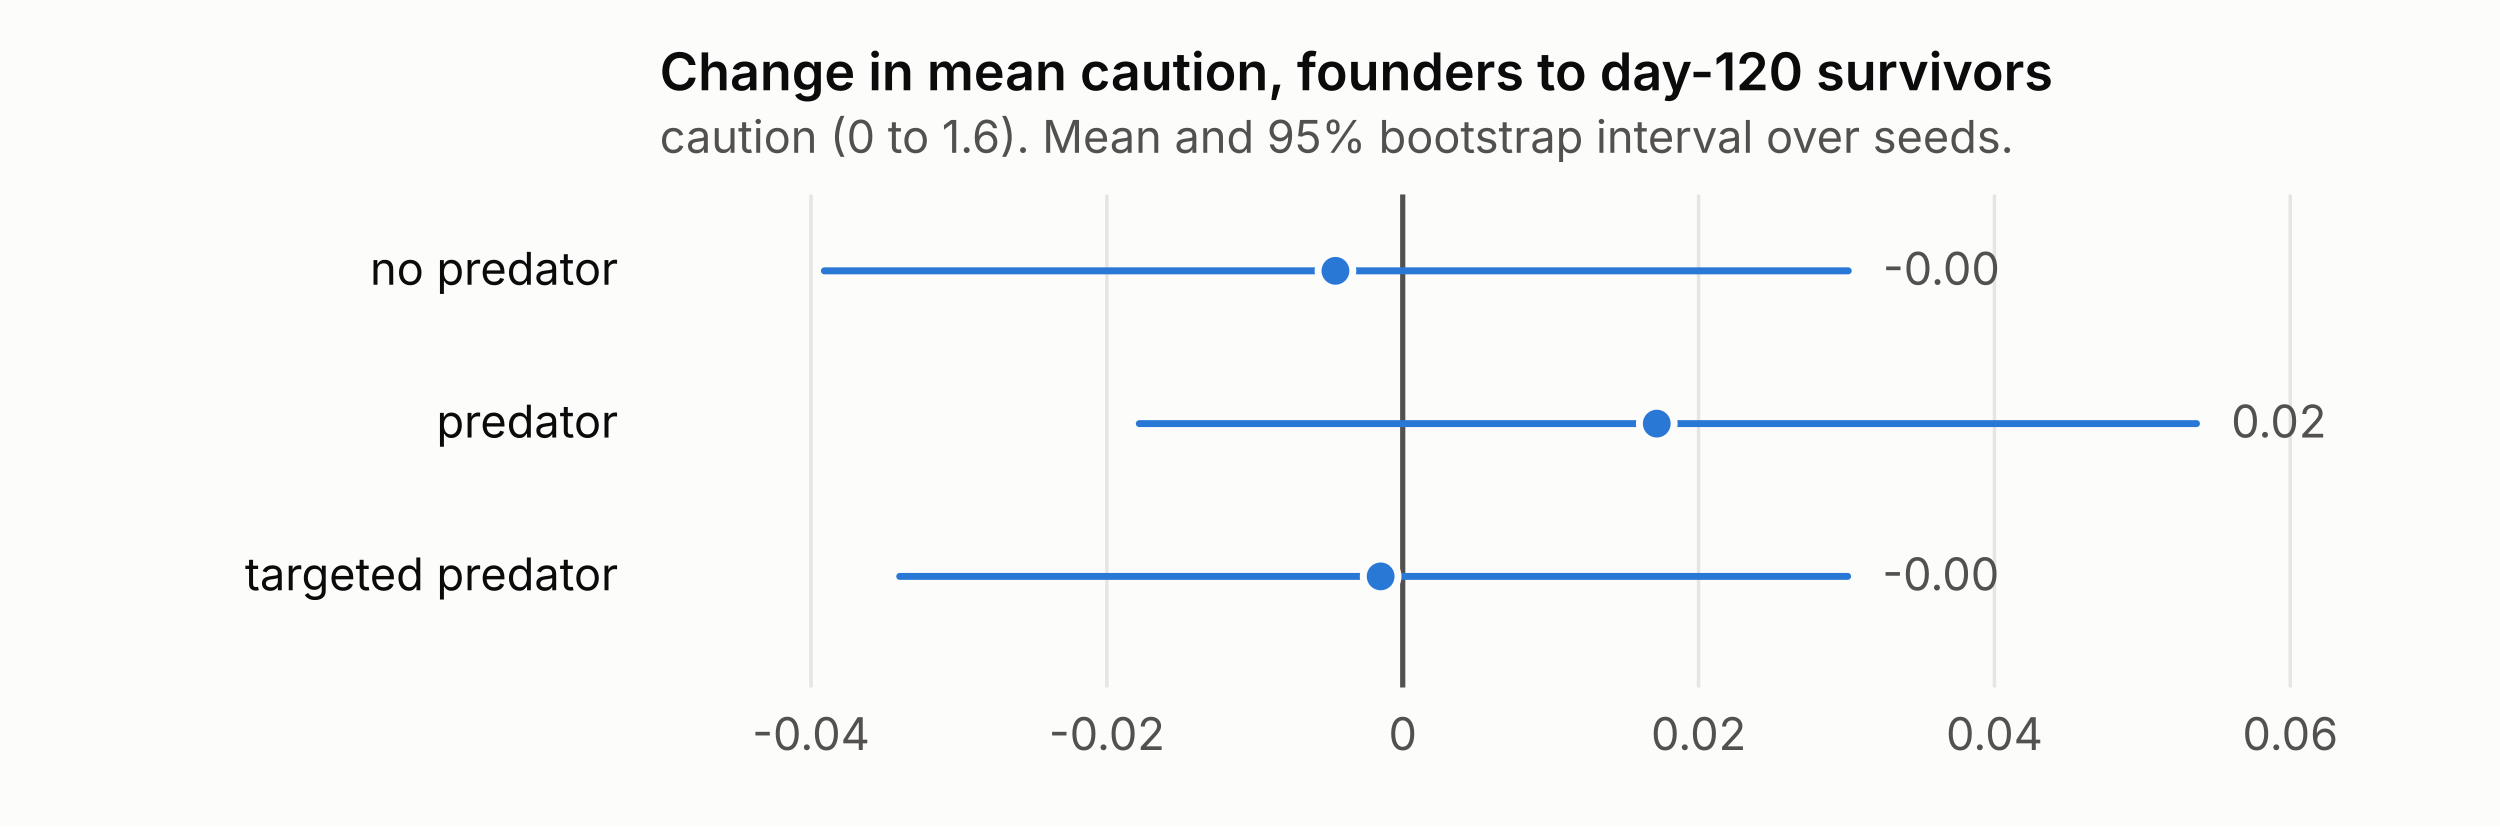
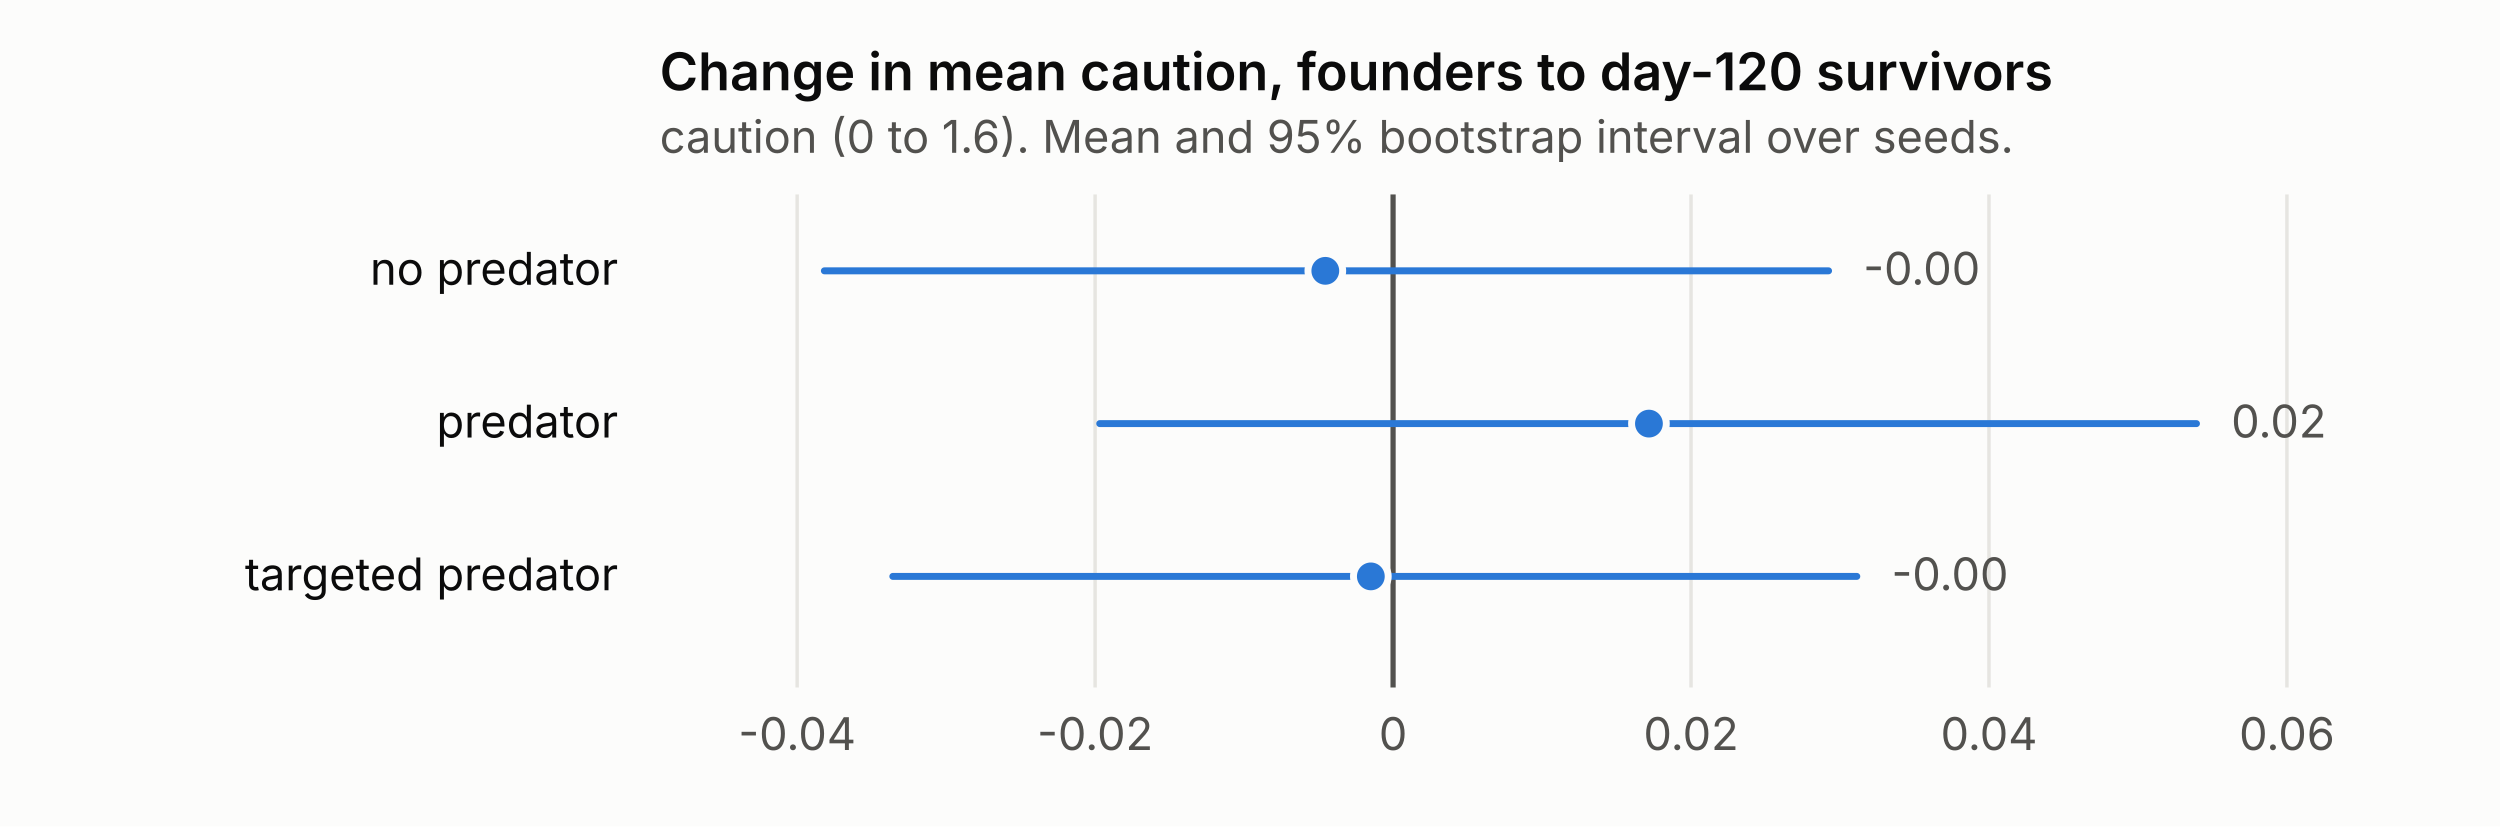
<svg xmlns="http://www.w3.org/2000/svg" width="720" height="238" viewBox="0 0 720 238" font-family="Inter, Segoe UI, Helvetica, Arial, sans-serif" font-size="13">
  <rect width="720" height="238" fill="#fcfcfb" />
  <text x="190" y="26" font-size="15" font-weight="600" fill="#0b0b0b">Change in mean caution, founders to day-120 survivors</text>
  <text x="190" y="44" fill="#52514e">caution (0 to 1.6). Mean and 95% bootstrap interval over seeds.</text>
-   <line x1="233.574" x2="233.574" y1="56" y2="198" stroke="#e6e5e1" stroke-width="1" />
-   <text x="233.574" y="216" text-anchor="middle" fill="#52514e">-0.04</text>
-   <line x1="318.779" x2="318.779" y1="56" y2="198" stroke="#e6e5e1" stroke-width="1" />
-   <text x="318.779" y="216" text-anchor="middle" fill="#52514e">-0.02</text>
-   <line x1="403.984" x2="403.984" y1="56" y2="198" stroke="#52514e" stroke-width="1.5" />
-   <text x="403.984" y="216" text-anchor="middle" fill="#52514e">0</text>
-   <line x1="489.188" x2="489.188" y1="56" y2="198" stroke="#e6e5e1" stroke-width="1" />
-   <text x="489.188" y="216" text-anchor="middle" fill="#52514e">0.02</text>
-   <line x1="574.393" x2="574.393" y1="56" y2="198" stroke="#e6e5e1" stroke-width="1" />
-   <text x="574.393" y="216" text-anchor="middle" fill="#52514e">0.04</text>
-   <line x1="659.598" x2="659.598" y1="56" y2="198" stroke="#e6e5e1" stroke-width="1" />
-   <text x="659.598" y="216" text-anchor="middle" fill="#52514e">0.06</text>
+   <line x1="229.582" x2="229.582" y1="56" y2="198" stroke="#e6e5e1" stroke-width="1" />
+   <text x="229.582" y="216" text-anchor="middle" fill="#52514e">-0.04</text>
+   <line x1="315.393" x2="315.393" y1="56" y2="198" stroke="#e6e5e1" stroke-width="1" />
+   <text x="315.393" y="216" text-anchor="middle" fill="#52514e">-0.02</text>
+   <line x1="401.204" x2="401.204" y1="56" y2="198" stroke="#52514e" stroke-width="1.5" />
+   <text x="401.204" y="216" text-anchor="middle" fill="#52514e">0</text>
+   <line x1="487.015" x2="487.015" y1="56" y2="198" stroke="#e6e5e1" stroke-width="1" />
+   <text x="487.015" y="216" text-anchor="middle" fill="#52514e">0.02</text>
+   <line x1="572.825" x2="572.825" y1="56" y2="198" stroke="#e6e5e1" stroke-width="1" />
+   <text x="572.825" y="216" text-anchor="middle" fill="#52514e">0.04</text>
+   <line x1="658.636" x2="658.636" y1="56" y2="198" stroke="#e6e5e1" stroke-width="1" />
+   <text x="658.636" y="216" text-anchor="middle" fill="#52514e">0.06</text>
  <text x="178" y="82" text-anchor="end" fill="#0b0b0b">no predator</text>
-   <line x1="237.419" x2="532.288" y1="78" y2="78" stroke="#2a78d6" stroke-width="2" stroke-linecap="round" />
-   <circle cx="384.608" cy="78" r="5" fill="#2a78d6" stroke="#fcfcfb" stroke-width="2" />
-   <text x="542.288" y="82" fill="#52514e">-0.00</text>
+   <line x1="237.419" x2="526.626" y1="78" y2="78" stroke="#2a78d6" stroke-width="2" stroke-linecap="round" />
+   <circle cx="381.691" cy="78" r="5" fill="#2a78d6" stroke="#fcfcfb" stroke-width="2" />
+   <text x="536.626" y="82" fill="#52514e">-0.00</text>
  <text x="178" y="126" text-anchor="end" fill="#0b0b0b">predator</text>
-   <line x1="328.125" x2="632.581" y1="122" y2="122" stroke="#2a78d6" stroke-width="2" stroke-linecap="round" />
-   <circle cx="477.153" cy="122" r="5" fill="#2a78d6" stroke="#fcfcfb" stroke-width="2" />
+   <line x1="316.722" x2="632.581" y1="122" y2="122" stroke="#2a78d6" stroke-width="2" stroke-linecap="round" />
+   <circle cx="474.894" cy="122" r="5" fill="#2a78d6" stroke="#fcfcfb" stroke-width="2" />
  <text x="642.581" y="126" fill="#52514e">0.02</text>
  <text x="178" y="170" text-anchor="end" fill="#0b0b0b">targeted predator</text>
-   <line x1="259.123" x2="532.113" y1="166" y2="166" stroke="#2a78d6" stroke-width="2" stroke-linecap="round" />
-   <circle cx="397.626" cy="166" r="5" fill="#2a78d6" stroke="#fcfcfb" stroke-width="2" />
-   <text x="542.113" y="170" fill="#52514e">-0.00</text>
+   <line x1="257.133" x2="534.757" y1="166" y2="166" stroke="#2a78d6" stroke-width="2" stroke-linecap="round" />
+   <circle cx="394.802" cy="166" r="5" fill="#2a78d6" stroke="#fcfcfb" stroke-width="2" />
+   <text x="544.757" y="170" fill="#52514e">-0.00</text>
</svg>
